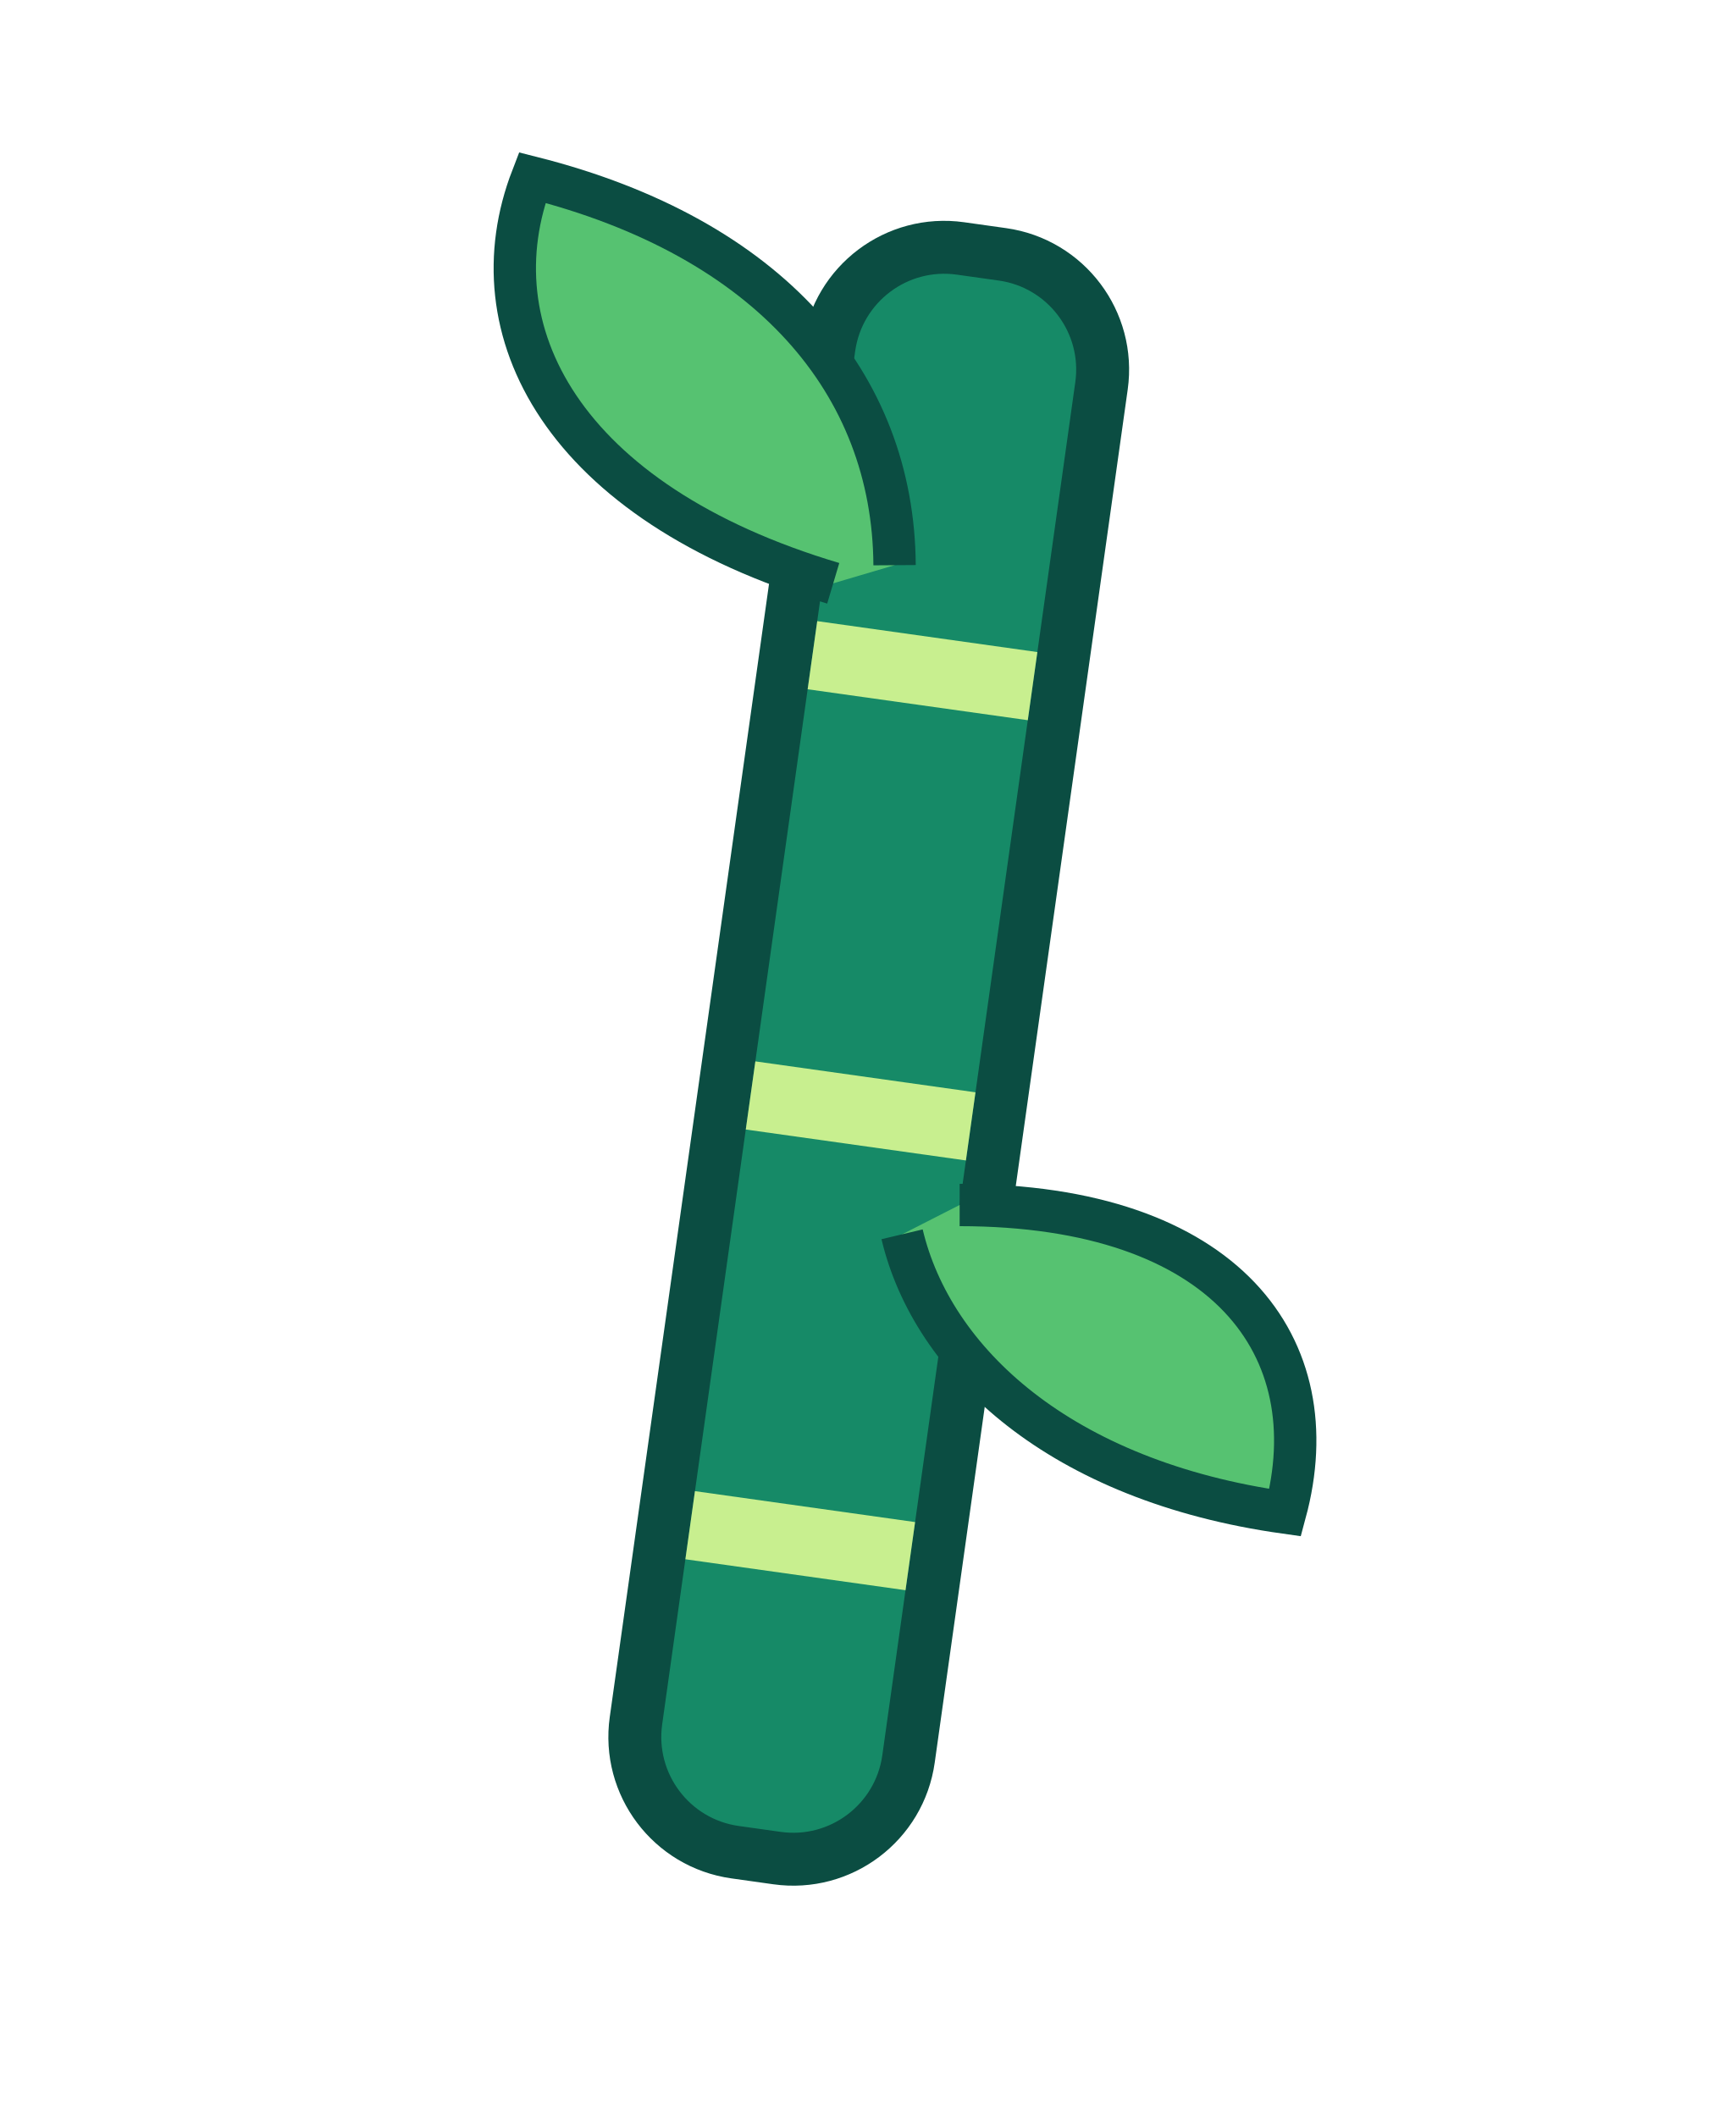
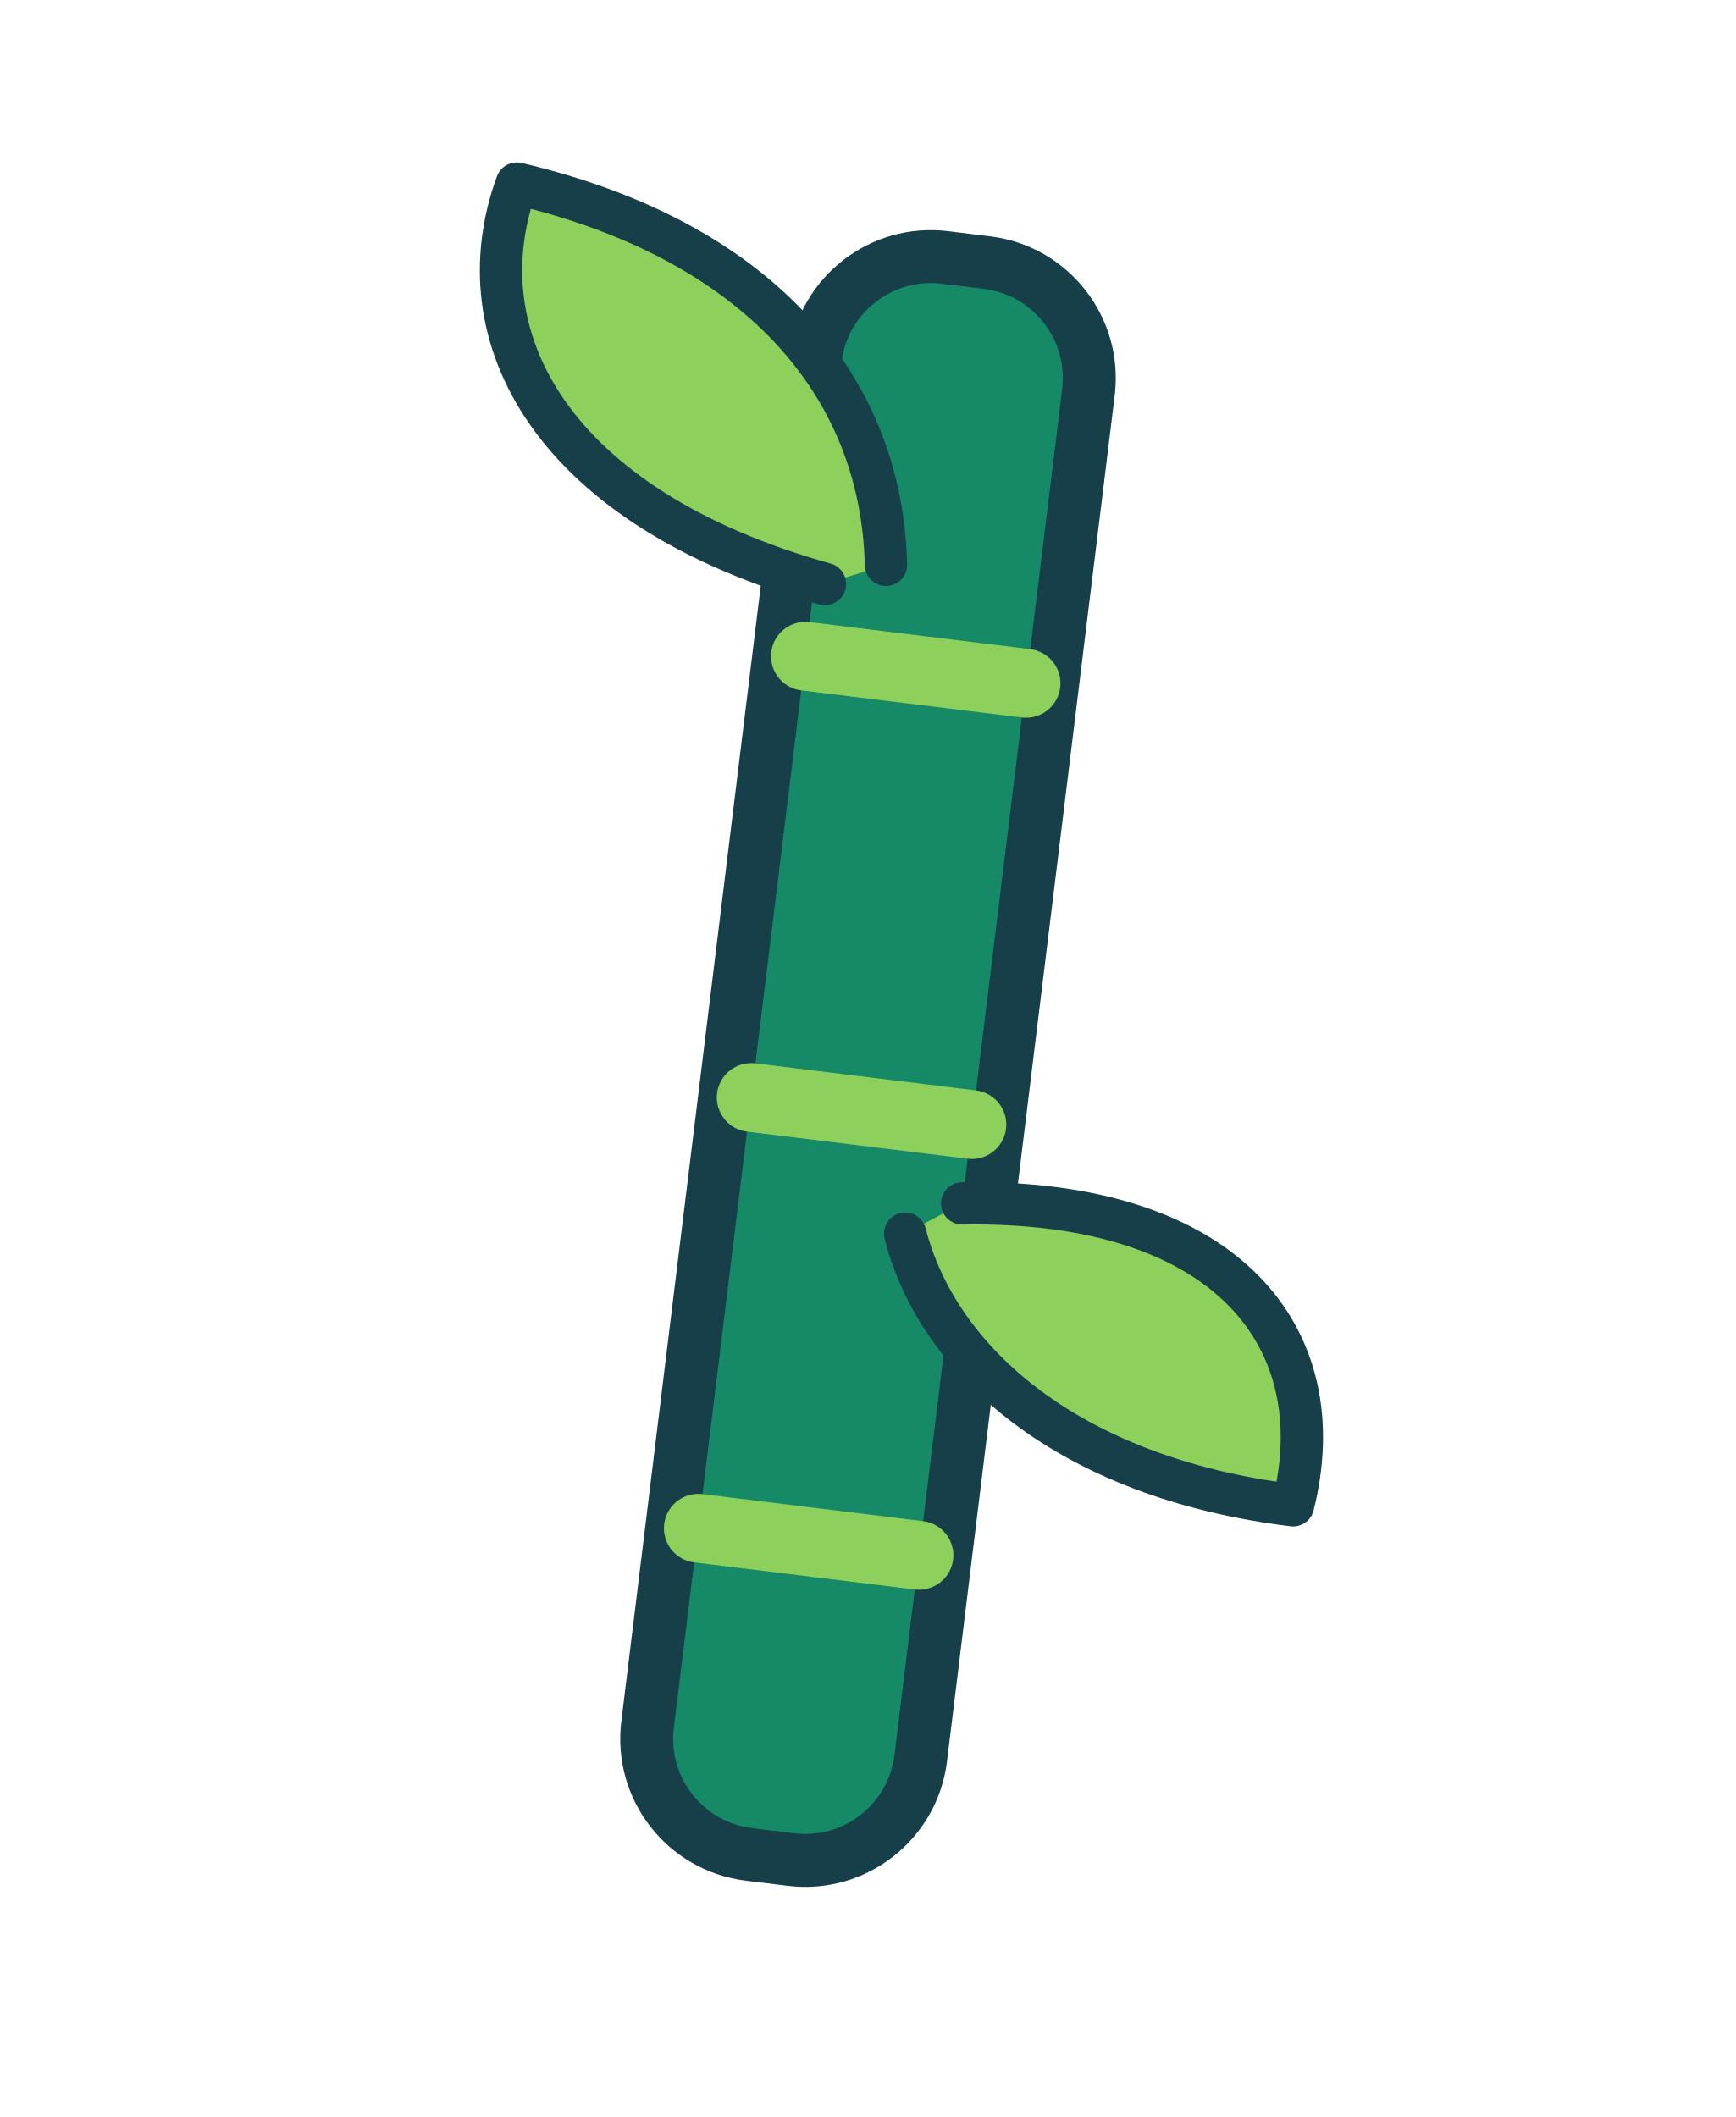
<svg xmlns="http://www.w3.org/2000/svg" width="328" height="400" viewBox="0 0 328 400">
-   <g transform="rotate(8 164 200)">
-     <rect x="138" y="46" width="52" height="306" rx="22" fill="#168a67" stroke="#0b4d42" stroke-width="10" />
-     <path d="M143 126 H185 M143 210 H185 M143 292 H185" stroke="#c8ef8f" stroke-width="13" />
-     <path d="M145 112 C92 104 71 74 78 44 C124 49 151 73 156 107" fill="#56c271" stroke="#0b4d42" stroke-width="8" />
-     <path d="M185 225 C235 218 258 242 254 274 C211 274 184 255 175 232" fill="#56c271" stroke="#0b4d42" stroke-width="8" />
+   <g stroke-linecap="round" stroke-linejoin="round">
+     <g transform="rotate(7 164 200)">
+       <rect x="138" y="48" width="52" height="304" rx="22" fill="#168a67" stroke="#163f4a" stroke-width="10" />
+       <path d="M143 126 H185 M143 210 H185 M143 292 H185" stroke="#8dd05c" stroke-width="13" />
+       <path d="M145 112 C92 104 71 74 78 44 C124 49 151 73 156 107" fill="#8dd05c" stroke="#163f4a" stroke-width="8" />
+       <path d="M185 225 C235 218 258 242 254 274 C211 274 184 255 175 232" fill="#8dd05c" stroke="#163f4a" stroke-width="8" />
+     </g>
  </g>
</svg>
